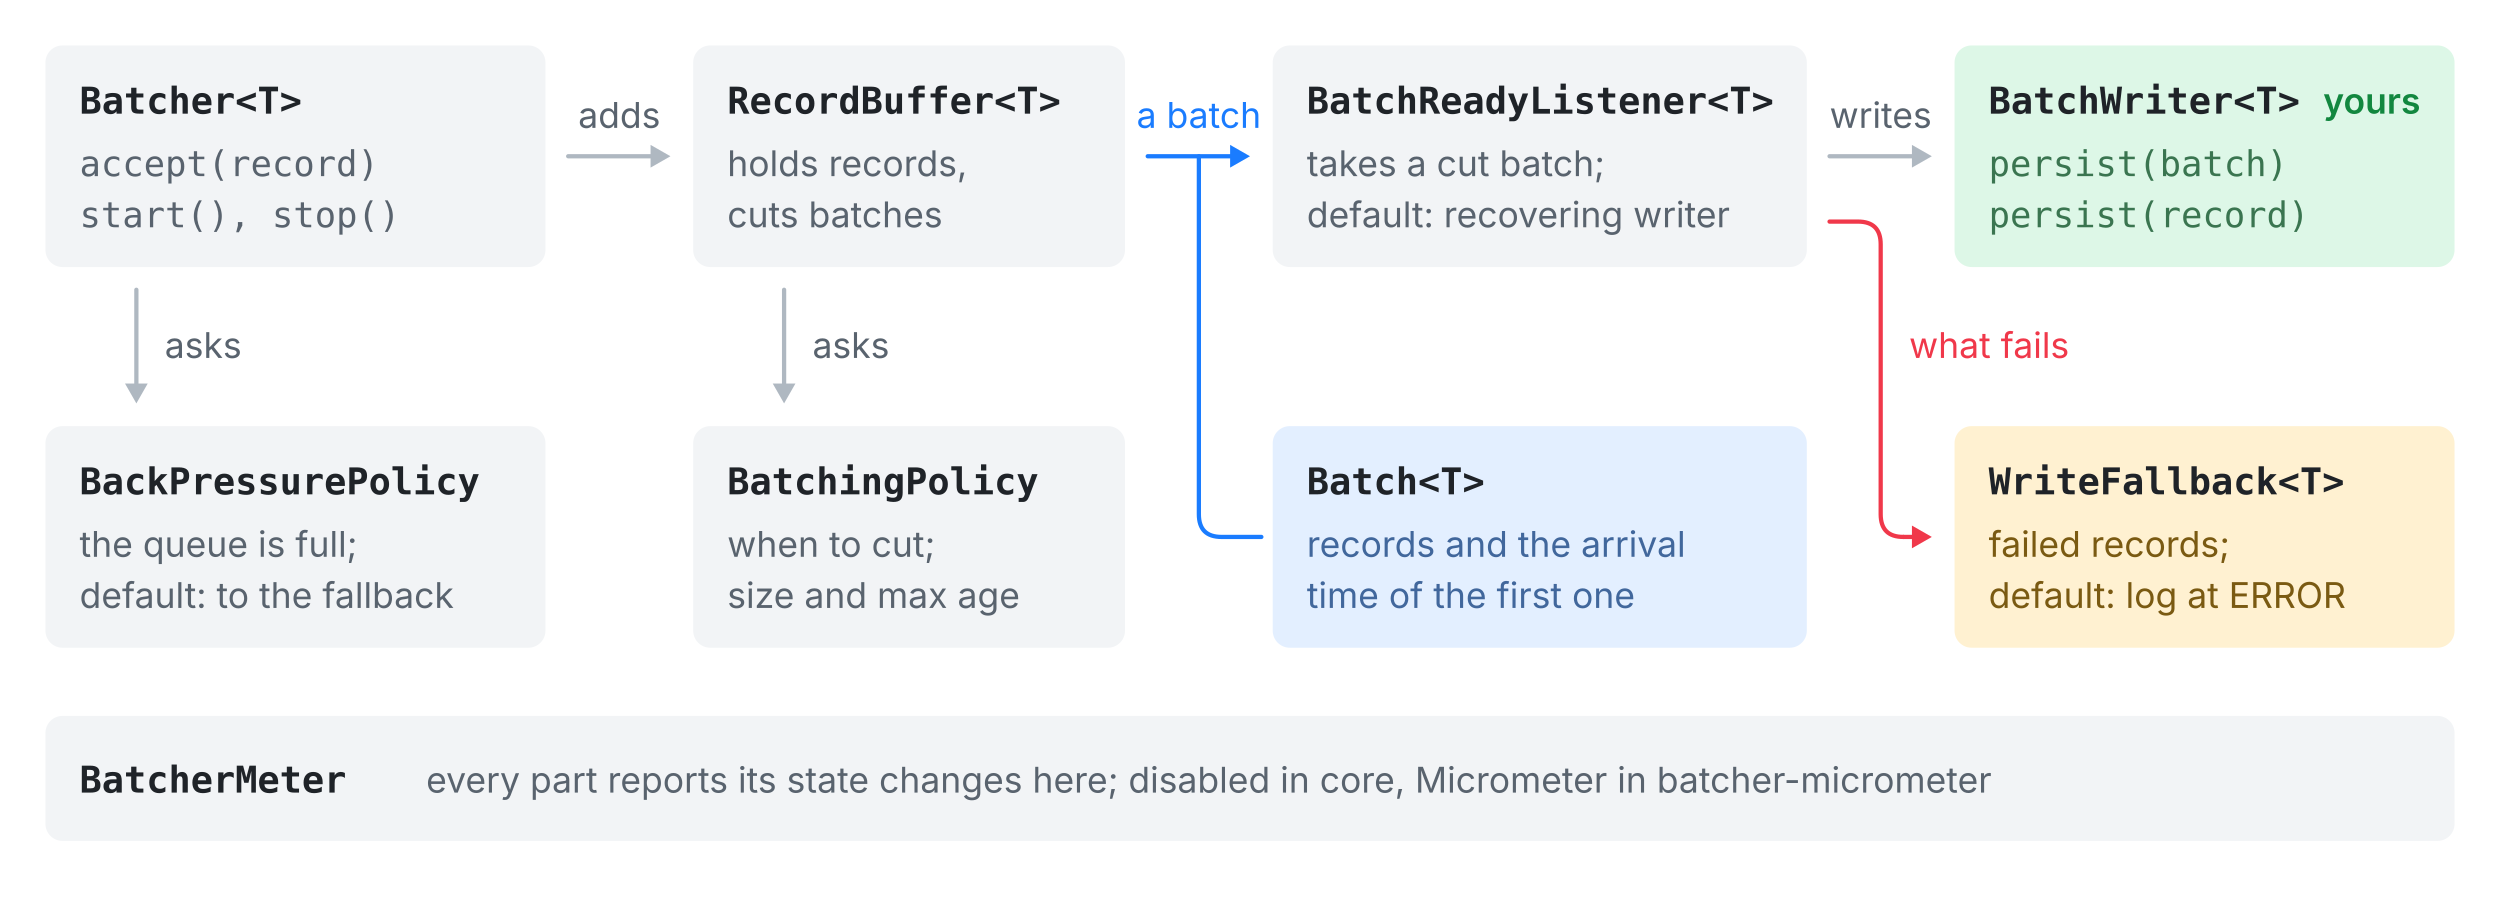
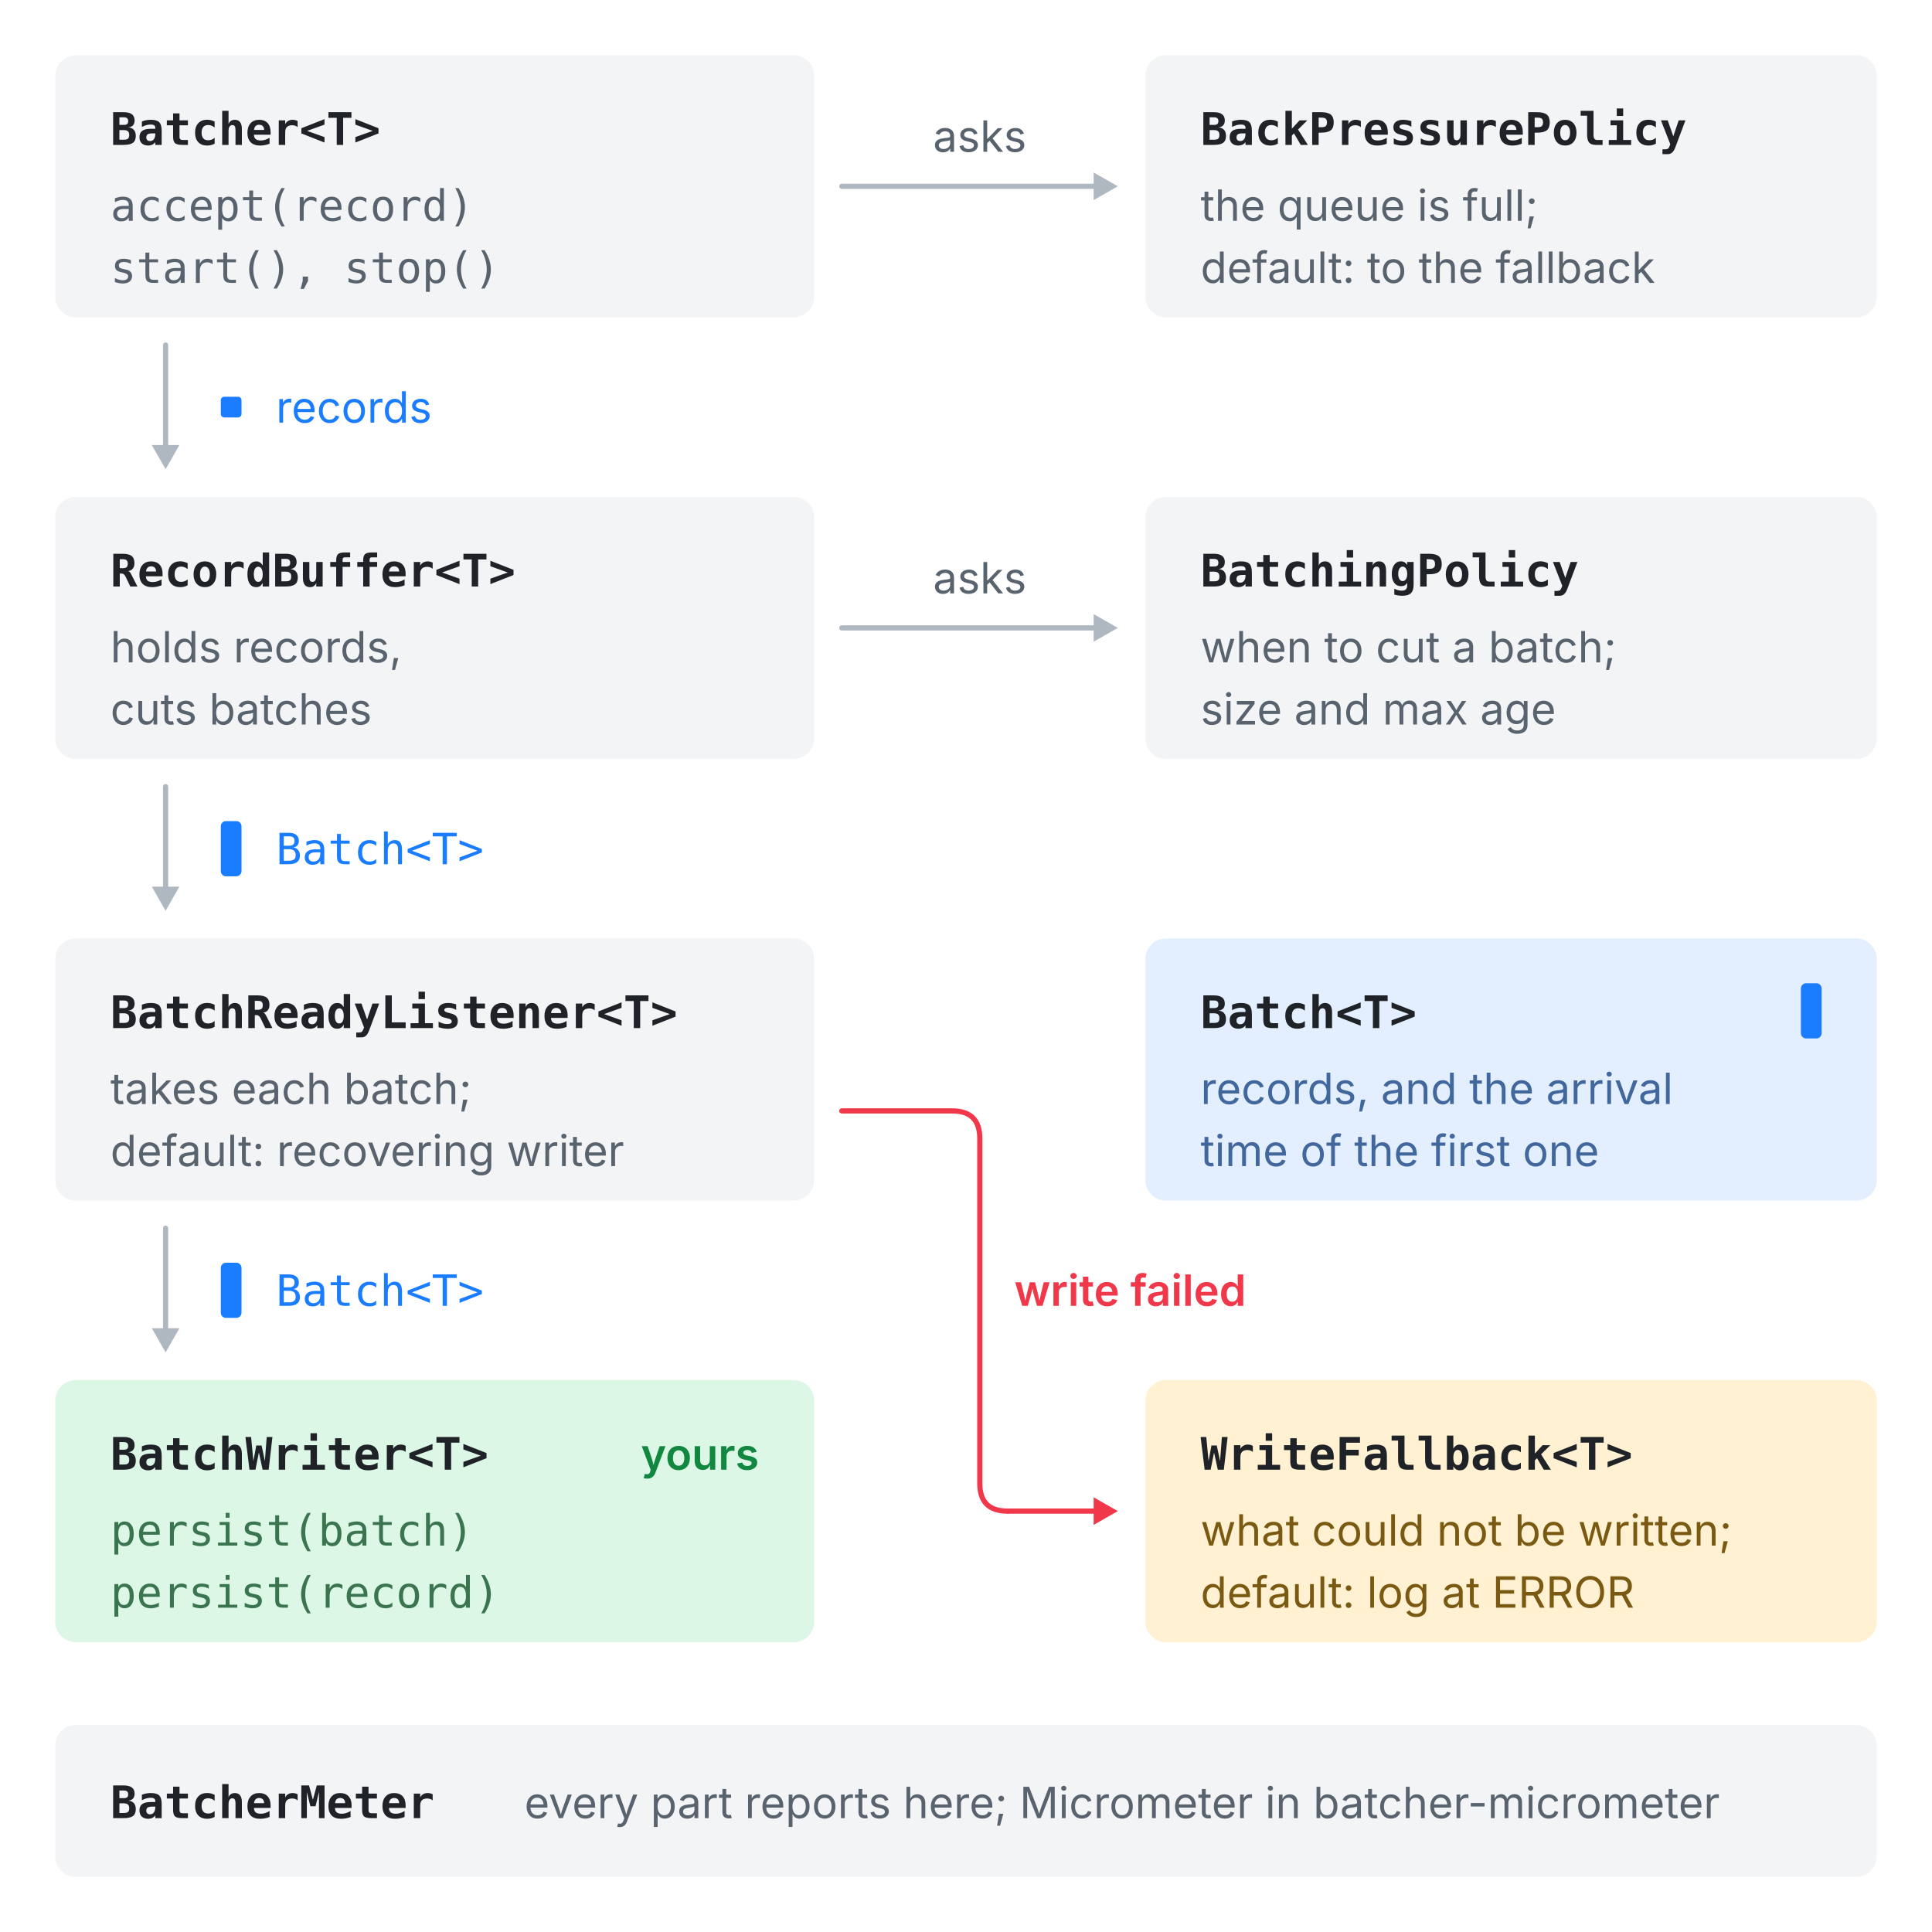
- <svg xmlns="http://www.w3.org/2000/svg" viewBox="0 0 880 316" width="880" height="316" role="img">
-   <rect x="16.0" y="16.0" width="176.0" height="78.0" rx="6" fill="#F2F4F6" />
-   <text x="28.0" y="40.0" font-family="ui-monospace, SFMono-Regular, 'SF Mono', Menlo, Consolas, monospace" font-size="13" font-weight="600" fill="#1F2328" text-anchor="start">Batcher&lt;T&gt;</text>
-   <text x="28.0" y="62.0" font-family="ui-monospace, SFMono-Regular, 'SF Mono', Menlo, Consolas, monospace" font-size="12.5" font-weight="400" fill="#59636E" text-anchor="start">accept(record)</text>
-   <text x="28.0" y="80.0" font-family="ui-monospace, SFMono-Regular, 'SF Mono', Menlo, Consolas, monospace" font-size="12.5" font-weight="400" fill="#59636E" text-anchor="start">start(), stop()</text>
-   <rect x="244.0" y="16.0" width="152.0" height="78.0" rx="6" fill="#F2F4F6" />
-   <text x="256.0" y="40.0" font-family="ui-monospace, SFMono-Regular, 'SF Mono', Menlo, Consolas, monospace" font-size="13" font-weight="600" fill="#1F2328" text-anchor="start">RecordBuffer&lt;T&gt;</text>
-   <text x="256.0" y="62.0" font-family="-apple-system, BlinkMacSystemFont, 'Segoe UI', Inter, Helvetica, Arial, sans-serif" font-size="12.5" font-weight="400" fill="#59636E" text-anchor="start">holds records,</text>
-   <text x="256.0" y="80.0" font-family="-apple-system, BlinkMacSystemFont, 'Segoe UI', Inter, Helvetica, Arial, sans-serif" font-size="12.5" font-weight="400" fill="#59636E" text-anchor="start">cuts batches</text>
-   <rect x="448.0" y="16.0" width="188.0" height="78.0" rx="6" fill="#F2F4F6" />
-   <text x="460.0" y="40.0" font-family="ui-monospace, SFMono-Regular, 'SF Mono', Menlo, Consolas, monospace" font-size="13" font-weight="600" fill="#1F2328" text-anchor="start">BatchReadyListener&lt;T&gt;</text>
-   <text x="460.0" y="62.0" font-family="-apple-system, BlinkMacSystemFont, 'Segoe UI', Inter, Helvetica, Arial, sans-serif" font-size="12.5" font-weight="400" fill="#59636E" text-anchor="start">takes a cut batch;</text>
-   <text x="460.0" y="80.0" font-family="-apple-system, BlinkMacSystemFont, 'Segoe UI', Inter, Helvetica, Arial, sans-serif" font-size="12.5" font-weight="400" fill="#59636E" text-anchor="start">default: recovering writer</text>
-   <rect x="688.0" y="16.0" width="176.0" height="78.0" rx="6" fill="#DDF7E7" />
-   <text x="700.0" y="40.0" font-family="ui-monospace, SFMono-Regular, 'SF Mono', Menlo, Consolas, monospace" font-size="13" font-weight="600" fill="#1F2328" text-anchor="start">BatchWriter&lt;T&gt;</text>
-   <text x="852.0" y="40.0" font-family="-apple-system, BlinkMacSystemFont, 'Segoe UI', Inter, Helvetica, Arial, sans-serif" font-size="12.5" font-weight="600" fill="#12873F" text-anchor="end">yours</text>
-   <text x="700.0" y="62.0" font-family="ui-monospace, SFMono-Regular, 'SF Mono', Menlo, Consolas, monospace" font-size="12.5" font-weight="400" fill="#3A7550" text-anchor="start">persist(batch)</text>
-   <text x="700.0" y="80.0" font-family="ui-monospace, SFMono-Regular, 'SF Mono', Menlo, Consolas, monospace" font-size="12.5" font-weight="400" fill="#3A7550" text-anchor="start">persist(record)</text>
-   <rect x="16.0" y="150.0" width="176.0" height="78.0" rx="6" fill="#F2F4F6" />
-   <text x="28.0" y="174.0" font-family="ui-monospace, SFMono-Regular, 'SF Mono', Menlo, Consolas, monospace" font-size="13" font-weight="600" fill="#1F2328" text-anchor="start">BackPressurePolicy</text>
-   <text x="28.0" y="196.0" font-family="-apple-system, BlinkMacSystemFont, 'Segoe UI', Inter, Helvetica, Arial, sans-serif" font-size="12.5" font-weight="400" fill="#59636E" text-anchor="start">the queue is full;</text>
-   <text x="28.0" y="214.0" font-family="-apple-system, BlinkMacSystemFont, 'Segoe UI', Inter, Helvetica, Arial, sans-serif" font-size="12.5" font-weight="400" fill="#59636E" text-anchor="start">default: to the fallback</text>
-   <rect x="244.0" y="150.0" width="152.0" height="78.0" rx="6" fill="#F2F4F6" />
-   <text x="256.0" y="174.0" font-family="ui-monospace, SFMono-Regular, 'SF Mono', Menlo, Consolas, monospace" font-size="13" font-weight="600" fill="#1F2328" text-anchor="start">BatchingPolicy</text>
-   <text x="256.0" y="196.0" font-family="-apple-system, BlinkMacSystemFont, 'Segoe UI', Inter, Helvetica, Arial, sans-serif" font-size="12.5" font-weight="400" fill="#59636E" text-anchor="start">when to cut;</text>
-   <text x="256.0" y="214.0" font-family="-apple-system, BlinkMacSystemFont, 'Segoe UI', Inter, Helvetica, Arial, sans-serif" font-size="12.5" font-weight="400" fill="#59636E" text-anchor="start">size and max age</text>
-   <rect x="448.0" y="150.0" width="188.0" height="78.0" rx="6" fill="#E3EFFF" />
-   <text x="460.0" y="174.0" font-family="ui-monospace, SFMono-Regular, 'SF Mono', Menlo, Consolas, monospace" font-size="13" font-weight="600" fill="#1F2328" text-anchor="start">Batch&lt;T&gt;</text>
-   <text x="460.0" y="196.0" font-family="-apple-system, BlinkMacSystemFont, 'Segoe UI', Inter, Helvetica, Arial, sans-serif" font-size="12.5" font-weight="400" fill="#41679C" text-anchor="start">records and the arrival</text>
-   <text x="460.0" y="214.0" font-family="-apple-system, BlinkMacSystemFont, 'Segoe UI', Inter, Helvetica, Arial, sans-serif" font-size="12.5" font-weight="400" fill="#41679C" text-anchor="start">time of the first one</text>
-   <rect x="688.0" y="150.0" width="176.0" height="78.0" rx="6" fill="#FFF1D1" />
-   <text x="700.0" y="174.0" font-family="ui-monospace, SFMono-Regular, 'SF Mono', Menlo, Consolas, monospace" font-size="13" font-weight="600" fill="#1F2328" text-anchor="start">WriteFallback&lt;T&gt;</text>
-   <text x="700.0" y="196.0" font-family="-apple-system, BlinkMacSystemFont, 'Segoe UI', Inter, Helvetica, Arial, sans-serif" font-size="12.5" font-weight="400" fill="#7A5A12" text-anchor="start">failed records;</text>
-   <text x="700.0" y="214.0" font-family="-apple-system, BlinkMacSystemFont, 'Segoe UI', Inter, Helvetica, Arial, sans-serif" font-size="12.5" font-weight="400" fill="#7A5A12" text-anchor="start">default: log at ERROR</text>
-   <path d="M200,55.0 L230,55.0" stroke="#AFB8C1" stroke-width="1.5" fill="none" stroke-linecap="round" stroke-linejoin="round" />
-   <path d="M229,51.0 L236,55.0 L229,59.0 Z" fill="#AFB8C1" />
-   <text x="218.0" y="45.0" font-family="-apple-system, BlinkMacSystemFont, 'Segoe UI', Inter, Helvetica, Arial, sans-serif" font-size="12.5" font-weight="400" fill="#59636E" text-anchor="middle">adds</text>
-   <path d="M404,55.0 L434,55.0" stroke="#1A7CFF" stroke-width="1.5" fill="none" stroke-linecap="round" stroke-linejoin="round" />
-   <path d="M433,51.0 L440,55.0 L433,59.0 Z" fill="#1A7CFF" />
-   <text x="422.0" y="45.0" font-family="-apple-system, BlinkMacSystemFont, 'Segoe UI', Inter, Helvetica, Arial, sans-serif" font-size="12.5" font-weight="400" fill="#1A7CFF" text-anchor="middle">a batch</text>
-   <path d="M644,55.0 L674,55.0" stroke="#AFB8C1" stroke-width="1.5" fill="none" stroke-linecap="round" stroke-linejoin="round" />
-   <path d="M673,51.0 L680,55.0 L673,59.0 Z" fill="#AFB8C1" />
-   <text x="662.0" y="45.0" font-family="-apple-system, BlinkMacSystemFont, 'Segoe UI', Inter, Helvetica, Arial, sans-serif" font-size="12.5" font-weight="400" fill="#59636E" text-anchor="middle">writes</text>
-   <path d="M422.0,55.0 L422.0,181.0 Q422.0,189.0 430.0,189.0 L444,189.0" stroke="#1A7CFF" stroke-width="1.5" fill="none" stroke-linecap="round" stroke-linejoin="round" />
-   <path d="M48,102 L48,136" stroke="#AFB8C1" stroke-width="1.5" fill="none" stroke-linecap="round" stroke-linejoin="round" />
-   <path d="M44,135 L48,142 L52,135 Z" fill="#AFB8C1" />
-   <text x="58.0" y="126.0" font-family="-apple-system, BlinkMacSystemFont, 'Segoe UI', Inter, Helvetica, Arial, sans-serif" font-size="12.5" font-weight="400" fill="#59636E" text-anchor="start">asks</text>
-   <path d="M276,102 L276,136" stroke="#AFB8C1" stroke-width="1.5" fill="none" stroke-linecap="round" stroke-linejoin="round" />
-   <path d="M272,135 L276,142 L280,135 Z" fill="#AFB8C1" />
-   <text x="286.0" y="126.0" font-family="-apple-system, BlinkMacSystemFont, 'Segoe UI', Inter, Helvetica, Arial, sans-serif" font-size="12.5" font-weight="400" fill="#59636E" text-anchor="start">asks</text>
-   <path d="M644,78 L654,78 Q662,78 662,86 L662,181.0 Q662,189.0 670,189.0" stroke="#F0384A" stroke-width="1.5" fill="none" stroke-linecap="round" stroke-linejoin="round" />
-   <path d="M670,189.0 L674,189.0" stroke="#F0384A" stroke-width="1.5" fill="none" stroke-linecap="round" stroke-linejoin="round" />
-   <path d="M673,185.0 L680,189.0 L673,193.0 Z" fill="#F0384A" />
-   <text x="672.0" y="126.0" font-family="-apple-system, BlinkMacSystemFont, 'Segoe UI', Inter, Helvetica, Arial, sans-serif" font-size="12.5" font-weight="400" fill="#F0384A" text-anchor="start">what fails</text>
-   <rect x="16.0" y="252.0" width="848.0" height="44.0" rx="6" fill="#F2F4F6" />
-   <text x="28.0" y="279.0" font-family="ui-monospace, SFMono-Regular, 'SF Mono', Menlo, Consolas, monospace" font-size="13" font-weight="600" fill="#1F2328" text-anchor="start">BatcherMeter</text>
-   <text x="150.0" y="279.0" font-family="-apple-system, BlinkMacSystemFont, 'Segoe UI', Inter, Helvetica, Arial, sans-serif" font-size="12.5" font-weight="400" fill="#59636E" text-anchor="start">every part reports its state changes here; disabled in core, Micrometer in batcher-micrometer</text>
+ <svg xmlns="http://www.w3.org/2000/svg" viewBox="0 0 560 560" width="560" height="560" role="img">
+   <rect x="16.0" y="16.0" width="220.0" height="76.0" rx="6" fill="#F2F4F6" />
+   <text x="32.0" y="42.0" font-family="ui-monospace, SFMono-Regular, 'SF Mono', Menlo, Consolas, monospace" font-size="13" font-weight="600" fill="#1F2328" text-anchor="start">Batcher&lt;T&gt;</text>
+   <text x="32.0" y="64.0" font-family="ui-monospace, SFMono-Regular, 'SF Mono', Menlo, Consolas, monospace" font-size="12.5" font-weight="400" fill="#59636E" text-anchor="start">accept(record)</text>
+   <text x="32.0" y="82.0" font-family="ui-monospace, SFMono-Regular, 'SF Mono', Menlo, Consolas, monospace" font-size="12.5" font-weight="400" fill="#59636E" text-anchor="start">start(), stop()</text>
+   <rect x="16.0" y="144.0" width="220.0" height="76.0" rx="6" fill="#F2F4F6" />
+   <text x="32.0" y="170.0" font-family="ui-monospace, SFMono-Regular, 'SF Mono', Menlo, Consolas, monospace" font-size="13" font-weight="600" fill="#1F2328" text-anchor="start">RecordBuffer&lt;T&gt;</text>
+   <text x="32.0" y="192.0" font-family="-apple-system, BlinkMacSystemFont, 'Segoe UI', Inter, Helvetica, Arial, sans-serif" font-size="12.5" font-weight="400" fill="#59636E" text-anchor="start">holds records,</text>
+   <text x="32.0" y="210.0" font-family="-apple-system, BlinkMacSystemFont, 'Segoe UI', Inter, Helvetica, Arial, sans-serif" font-size="12.5" font-weight="400" fill="#59636E" text-anchor="start">cuts batches</text>
+   <rect x="16.0" y="272.0" width="220.0" height="76.0" rx="6" fill="#F2F4F6" />
+   <text x="32.0" y="298.0" font-family="ui-monospace, SFMono-Regular, 'SF Mono', Menlo, Consolas, monospace" font-size="13" font-weight="600" fill="#1F2328" text-anchor="start">BatchReadyListener&lt;T&gt;</text>
+   <text x="32.0" y="320.0" font-family="-apple-system, BlinkMacSystemFont, 'Segoe UI', Inter, Helvetica, Arial, sans-serif" font-size="12.5" font-weight="400" fill="#59636E" text-anchor="start">takes each batch;</text>
+   <text x="32.0" y="338.0" font-family="-apple-system, BlinkMacSystemFont, 'Segoe UI', Inter, Helvetica, Arial, sans-serif" font-size="12.5" font-weight="400" fill="#59636E" text-anchor="start">default: recovering writer</text>
+   <rect x="16.0" y="400.0" width="220.0" height="76.0" rx="6" fill="#DDF7E7" />
+   <text x="32.0" y="426.0" font-family="ui-monospace, SFMono-Regular, 'SF Mono', Menlo, Consolas, monospace" font-size="13" font-weight="600" fill="#1F2328" text-anchor="start">BatchWriter&lt;T&gt;</text>
+   <text x="220.0" y="426.0" font-family="-apple-system, BlinkMacSystemFont, 'Segoe UI', Inter, Helvetica, Arial, sans-serif" font-size="12.5" font-weight="600" fill="#12873F" text-anchor="end">yours</text>
+   <text x="32.0" y="448.0" font-family="ui-monospace, SFMono-Regular, 'SF Mono', Menlo, Consolas, monospace" font-size="12.5" font-weight="400" fill="#3A7550" text-anchor="start">persist(batch)</text>
+   <text x="32.0" y="466.0" font-family="ui-monospace, SFMono-Regular, 'SF Mono', Menlo, Consolas, monospace" font-size="12.5" font-weight="400" fill="#3A7550" text-anchor="start">persist(record)</text>
+   <rect x="332.0" y="16.0" width="212.0" height="76.0" rx="6" fill="#F2F4F6" />
+   <text x="348.0" y="42.0" font-family="ui-monospace, SFMono-Regular, 'SF Mono', Menlo, Consolas, monospace" font-size="13" font-weight="600" fill="#1F2328" text-anchor="start">BackPressurePolicy</text>
+   <text x="348.0" y="64.0" font-family="-apple-system, BlinkMacSystemFont, 'Segoe UI', Inter, Helvetica, Arial, sans-serif" font-size="12.5" font-weight="400" fill="#59636E" text-anchor="start">the queue is full;</text>
+   <text x="348.0" y="82.0" font-family="-apple-system, BlinkMacSystemFont, 'Segoe UI', Inter, Helvetica, Arial, sans-serif" font-size="12.5" font-weight="400" fill="#59636E" text-anchor="start">default: to the fallback</text>
+   <rect x="332.0" y="144.0" width="212.0" height="76.0" rx="6" fill="#F2F4F6" />
+   <text x="348.0" y="170.0" font-family="ui-monospace, SFMono-Regular, 'SF Mono', Menlo, Consolas, monospace" font-size="13" font-weight="600" fill="#1F2328" text-anchor="start">BatchingPolicy</text>
+   <text x="348.0" y="192.0" font-family="-apple-system, BlinkMacSystemFont, 'Segoe UI', Inter, Helvetica, Arial, sans-serif" font-size="12.5" font-weight="400" fill="#59636E" text-anchor="start">when to cut a batch;</text>
+   <text x="348.0" y="210.0" font-family="-apple-system, BlinkMacSystemFont, 'Segoe UI', Inter, Helvetica, Arial, sans-serif" font-size="12.5" font-weight="400" fill="#59636E" text-anchor="start">size and max age</text>
+   <rect x="332.0" y="272.0" width="212.0" height="76.0" rx="6" fill="#E3EFFF" />
+   <text x="348.0" y="298.0" font-family="ui-monospace, SFMono-Regular, 'SF Mono', Menlo, Consolas, monospace" font-size="13" font-weight="600" fill="#1F2328" text-anchor="start">Batch&lt;T&gt;</text>
+   <text x="348.0" y="320.0" font-family="-apple-system, BlinkMacSystemFont, 'Segoe UI', Inter, Helvetica, Arial, sans-serif" font-size="12.5" font-weight="400" fill="#41679C" text-anchor="start">records, and the arrival</text>
+   <text x="348.0" y="338.0" font-family="-apple-system, BlinkMacSystemFont, 'Segoe UI', Inter, Helvetica, Arial, sans-serif" font-size="12.5" font-weight="400" fill="#41679C" text-anchor="start">time of the first one</text>
+   <rect x="522.0" y="285.0" width="6.0" height="16.0" rx="1.5" fill="#1A7CFF" />
+   <rect x="332.0" y="400.0" width="212.0" height="76.0" rx="6" fill="#FFF1D1" />
+   <text x="348.0" y="426.0" font-family="ui-monospace, SFMono-Regular, 'SF Mono', Menlo, Consolas, monospace" font-size="13" font-weight="600" fill="#1F2328" text-anchor="start">WriteFallback&lt;T&gt;</text>
+   <text x="348.0" y="448.0" font-family="-apple-system, BlinkMacSystemFont, 'Segoe UI', Inter, Helvetica, Arial, sans-serif" font-size="12.5" font-weight="400" fill="#7A5A12" text-anchor="start">what could not be written;</text>
+   <text x="348.0" y="466.0" font-family="-apple-system, BlinkMacSystemFont, 'Segoe UI', Inter, Helvetica, Arial, sans-serif" font-size="12.5" font-weight="400" fill="#7A5A12" text-anchor="start">default: log at ERROR</text>
+   <path d="M48,100 L48,130" stroke="#AFB8C1" stroke-width="1.5" fill="none" stroke-linecap="round" stroke-linejoin="round" />
+   <path d="M44,129 L48,136 L52,129 Z" fill="#AFB8C1" />
+   <rect x="64.0" y="115.0" width="6.0" height="6.0" rx="1" fill="#1A7CFF" />
+   <text x="80.0" y="122.5" font-family="-apple-system, BlinkMacSystemFont, 'Segoe UI', Inter, Helvetica, Arial, sans-serif" font-size="12.5" font-weight="400" fill="#1A7CFF" text-anchor="start">records</text>
+   <path d="M48,228 L48,258" stroke="#AFB8C1" stroke-width="1.5" fill="none" stroke-linecap="round" stroke-linejoin="round" />
+   <path d="M44,257 L48,264 L52,257 Z" fill="#AFB8C1" />
+   <rect x="64.0" y="238.0" width="6.0" height="16.0" rx="1.5" fill="#1A7CFF" />
+   <text x="80.0" y="250.5" font-family="ui-monospace, SFMono-Regular, 'SF Mono', Menlo, Consolas, monospace" font-size="12.5" font-weight="400" fill="#1A7CFF" text-anchor="start">Batch&lt;T&gt;</text>
+   <path d="M48,356 L48,386" stroke="#AFB8C1" stroke-width="1.5" fill="none" stroke-linecap="round" stroke-linejoin="round" />
+   <path d="M44,385 L48,392 L52,385 Z" fill="#AFB8C1" />
+   <rect x="64.0" y="366.0" width="6.0" height="16.0" rx="1.5" fill="#1A7CFF" />
+   <text x="80.0" y="378.5" font-family="ui-monospace, SFMono-Regular, 'SF Mono', Menlo, Consolas, monospace" font-size="12.5" font-weight="400" fill="#1A7CFF" text-anchor="start">Batch&lt;T&gt;</text>
+   <path d="M244,54.0 L318,54.0" stroke="#AFB8C1" stroke-width="1.5" fill="none" stroke-linecap="round" stroke-linejoin="round" />
+   <path d="M317,50.0 L324,54.0 L317,58.0 Z" fill="#AFB8C1" />
+   <text x="284.0" y="44.0" font-family="-apple-system, BlinkMacSystemFont, 'Segoe UI', Inter, Helvetica, Arial, sans-serif" font-size="12.5" font-weight="400" fill="#59636E" text-anchor="middle">asks</text>
+   <path d="M244,182.0 L318,182.0" stroke="#AFB8C1" stroke-width="1.5" fill="none" stroke-linecap="round" stroke-linejoin="round" />
+   <path d="M317,178.0 L324,182.0 L317,186.0 Z" fill="#AFB8C1" />
+   <text x="284.0" y="172.0" font-family="-apple-system, BlinkMacSystemFont, 'Segoe UI', Inter, Helvetica, Arial, sans-serif" font-size="12.5" font-weight="400" fill="#59636E" text-anchor="middle">asks</text>
+   <path d="M244,322.0 L276,322.0 Q284,322.0 284,330.0 L284,430.0 Q284,438.0 292,438.0" stroke="#F0384A" stroke-width="1.5" fill="none" stroke-linecap="round" stroke-linejoin="round" />
+   <path d="M292,438.0 L318,438.0" stroke="#F0384A" stroke-width="1.5" fill="none" stroke-linecap="round" stroke-linejoin="round" />
+   <path d="M317,434.0 L324,438.0 L317,442.0 Z" fill="#F0384A" />
+   <text x="294.0" y="378.5" font-family="-apple-system, BlinkMacSystemFont, 'Segoe UI', Inter, Helvetica, Arial, sans-serif" font-size="12.5" font-weight="600" fill="#F0384A" text-anchor="start">write failed</text>
+   <rect x="16.0" y="500.0" width="528.0" height="44.0" rx="6" fill="#F2F4F6" />
+   <text x="32.0" y="527.0" font-family="ui-monospace, SFMono-Regular, 'SF Mono', Menlo, Consolas, monospace" font-size="13" font-weight="600" fill="#1F2328" text-anchor="start">BatcherMeter</text>
+   <text x="152.0" y="527.0" font-family="-apple-system, BlinkMacSystemFont, 'Segoe UI', Inter, Helvetica, Arial, sans-serif" font-size="12.5" font-weight="400" fill="#59636E" text-anchor="start">every part reports here; Micrometer in batcher-micrometer</text>
</svg>
